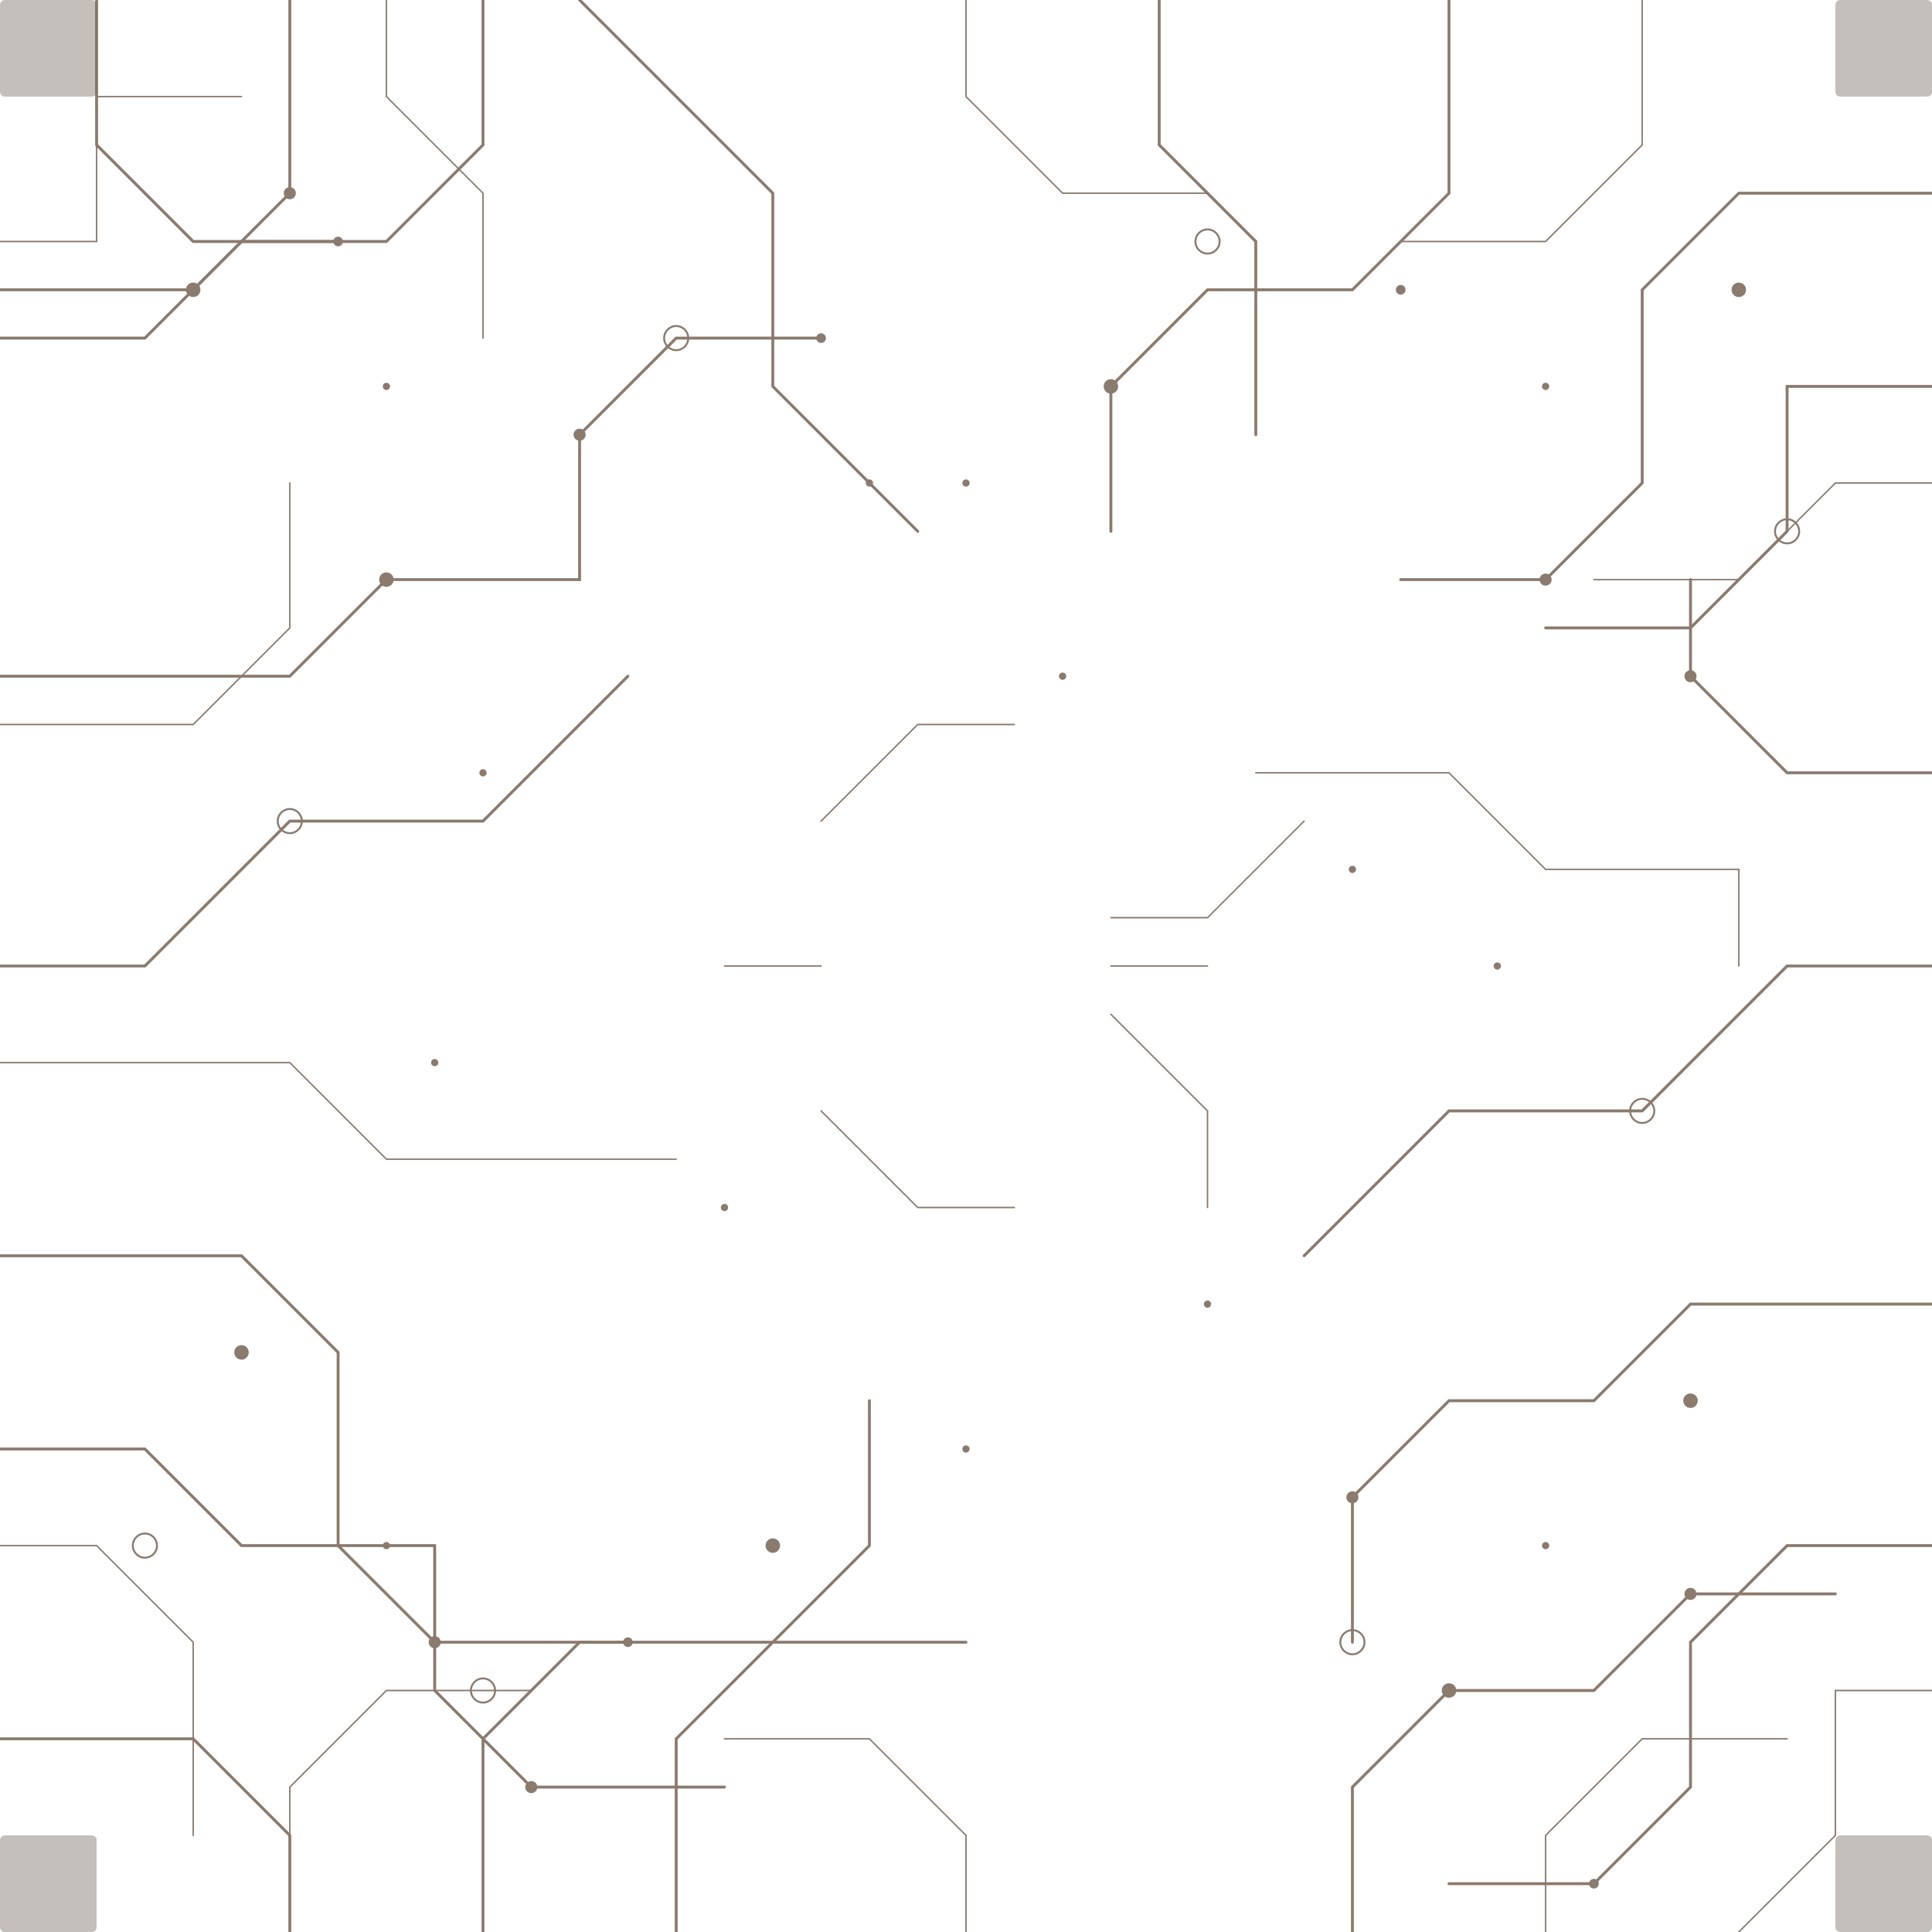
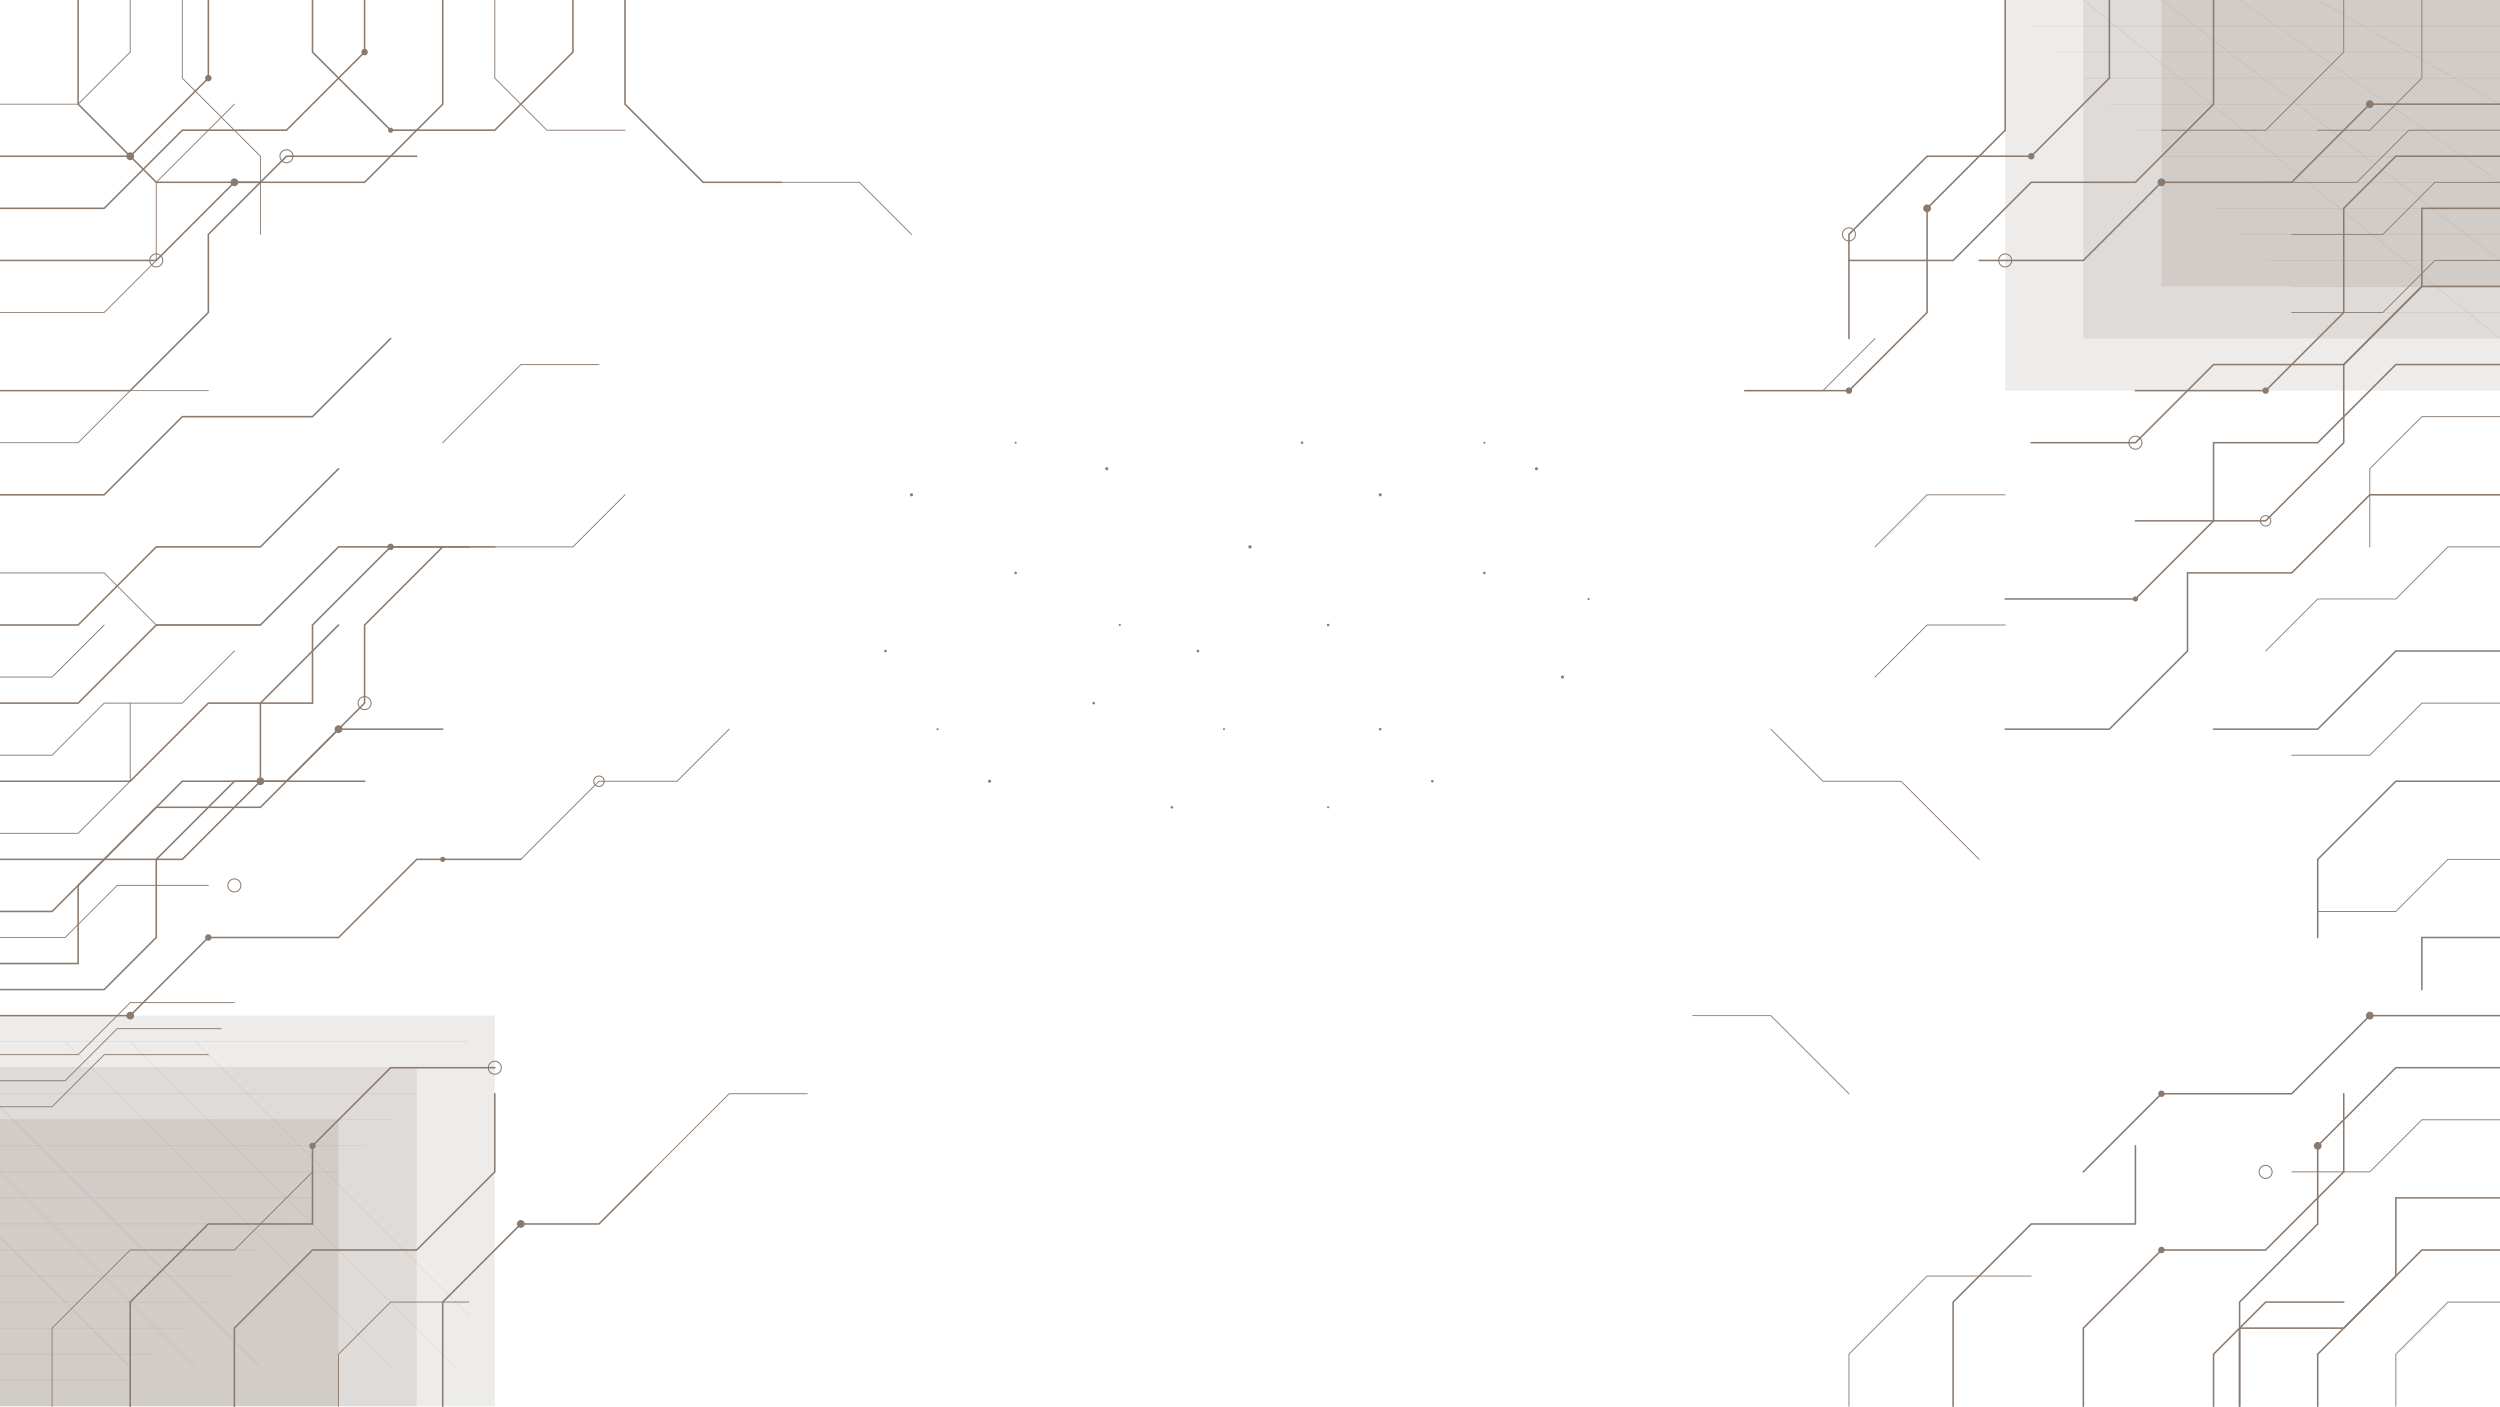
- <svg xmlns="http://www.w3.org/2000/svg" width="800" height="800" viewBox="0 0 800 800" fill="none">
+ <svg xmlns="http://www.w3.org/2000/svg" viewBox="0 0 1920 1080" fill="none">
  <defs>
    <style>
-       .trace { stroke: #8B7A6E; stroke-width: 1.2; stroke-linecap: round; fill: none; }
-       .trace-thin { stroke: #8B7A6E; stroke-width: 0.6; stroke-linecap: round; fill: none; }
-       .node { fill: #8B7A6E; }
-       .node-ring { stroke: #8B7A6E; stroke-width: 0.8; fill: none; }
-       .pad { fill: #6B5E52; opacity: 0.4; }
+       .t { stroke: #8B7A6E; stroke-width: 1.2; stroke-linecap: round; fill: none; }
+       .tt { stroke: #8B7A6E; stroke-width: 0.7; stroke-linecap: round; fill: none; }
+       .n { fill: #8B7A6E; }
+       .nr { stroke: #8B7A6E; stroke-width: 0.8; fill: none; }
+       .cp { fill: #6B5E52; opacity: 0.12; }
+       .hatch { stroke: #6B5E52; stroke-width: 0.4; opacity: 0.18; }
    </style>
  </defs>
-   <path class="trace" d="M0 120 H80 L120 80 V0" />
-   <path class="trace" d="M0 140 H60 L100 100 H160 L200 60 V0" />
-   <path class="trace-thin" d="M0 100 H40 V40 H100" />
-   <path class="trace" d="M0 280 H120 L160 240 H240 V180 L280 140 H340" />
-   <path class="trace-thin" d="M0 300 H80 L120 260 V200" />
-   <path class="trace" d="M40 0 V60 L80 100 H140" />
-   <path class="trace-thin" d="M160 0 V40 L200 80 V140" />
-   <path class="trace" d="M800 80 H720 L680 120 V200 L640 240 H580" />
-   <path class="trace" d="M800 160 H740 V220 L700 260 H640" />
-   <path class="trace-thin" d="M800 200 H760 L720 240 H660" />
-   <path class="trace" d="M600 0 V80 L560 120 H500 L460 160 V220" />
-   <path class="trace-thin" d="M680 0 V60 L640 100 H580" />
-   <path class="trace" d="M800 320 H740 L700 280 V240" />
-   <path class="trace" d="M0 520 H100 L140 560 V640 L180 680 H260" />
-   <path class="trace" d="M0 600 H60 L100 640 H180 V700 L220 740 H300" />
-   <path class="trace-thin" d="M0 640 H40 L80 680 V760" />
-   <path class="trace" d="M0 720 H80 L120 760 V800" />
-   <path class="trace-thin" d="M120 800 V740 L160 700 H220" />
-   <path class="trace" d="M200 800 V720 L240 680 H320 L360 640 V580" />
-   <path class="trace" d="M800 540 H700 L660 580 H600 L560 620 V680" />
-   <path class="trace" d="M800 640 H740 L700 680 V740 L660 780 H600" />
-   <path class="trace-thin" d="M800 700 H760 V760 L720 800" />
-   <path class="trace" d="M560 800 V740 L600 700 H660 L700 660 H760" />
-   <path class="trace-thin" d="M640 800 V760 L680 720 H740" />
-   <path class="trace-thin" d="M340 340 L380 300 H420" />
-   <path class="trace-thin" d="M460 380 H500 L540 340" />
-   <path class="trace-thin" d="M340 460 L380 500 H420" />
-   <path class="trace-thin" d="M460 420 L500 460 V500" />
-   <path class="trace-thin" d="M300 400 H340" />
-   <path class="trace-thin" d="M460 400 H500" />
-   <path class="trace" d="M240 0 L320 80 V160 L380 220" />
-   <path class="trace" d="M0 400 H60 L120 340 H200 L260 280" />
-   <path class="trace" d="M800 400 H740 L680 460 H600 L540 520" />
-   <path class="trace-thin" d="M400 0 V40 L440 80 H500" />
-   <path class="trace-thin" d="M400 800 V760 L360 720 H300" />
-   <path class="trace-thin" d="M0 440 H120 L160 480 H280" />
-   <path class="trace-thin" d="M520 320 H600 L640 360 H720 V400" />
-   <path class="trace" d="M280 800 V720 L320 680 H400" />
-   <path class="trace" d="M480 0 V60 L520 100 V180" />
-   <circle class="node" cx="80" cy="120" r="3" />
-   <circle class="node" cx="120" cy="80" r="2.5" />
-   <circle class="node" cx="160" cy="240" r="3" />
-   <circle class="node" cx="240" cy="180" r="2.5" />
-   <circle class="node" cx="340" cy="140" r="2" />
-   <circle class="node" cx="140" cy="100" r="2" />
-   <circle class="node" cx="720" cy="120" r="3" />
-   <circle class="node" cx="640" cy="240" r="2.5" />
-   <circle class="node" cx="580" cy="120" r="2" />
-   <circle class="node" cx="460" cy="160" r="3" />
-   <circle class="node" cx="700" cy="280" r="2.5" />
-   <circle class="node" cx="100" cy="560" r="3" />
-   <circle class="node" cx="180" cy="680" r="2.5" />
-   <circle class="node" cx="260" cy="680" r="2" />
-   <circle class="node" cx="320" cy="640" r="3" />
-   <circle class="node" cx="220" cy="740" r="2.5" />
-   <circle class="node" cx="700" cy="580" r="3" />
-   <circle class="node" cx="560" cy="620" r="2.5" />
-   <circle class="node" cx="660" cy="780" r="2" />
-   <circle class="node" cx="600" cy="700" r="3" />
-   <circle class="node" cx="700" cy="660" r="2.5" />
-   <circle class="node-ring" cx="280" cy="140" r="5" />
-   <circle class="node-ring" cx="500" cy="100" r="5" />
-   <circle class="node-ring" cx="120" cy="340" r="5" />
-   <circle class="node-ring" cx="680" cy="460" r="5" />
-   <circle class="node-ring" cx="200" cy="700" r="5" />
-   <circle class="node-ring" cx="560" cy="680" r="5" />
-   <circle class="node-ring" cx="740" cy="220" r="5" />
-   <circle class="node-ring" cx="60" cy="640" r="5" />
-   <rect class="pad" x="0" y="0" width="40" height="40" rx="2" />
-   <rect class="pad" x="760" y="0" width="40" height="40" rx="2" />
-   <rect class="pad" x="0" y="760" width="40" height="40" rx="2" />
-   <rect class="pad" x="760" y="760" width="40" height="40" rx="2" />
-   <circle class="node" cx="200" cy="320" r="1.5" />
-   <circle class="node" cx="360" cy="200" r="1.5" />
-   <circle class="node" cx="440" cy="280" r="1.5" />
-   <circle class="node" cx="560" cy="360" r="1.5" />
-   <circle class="node" cx="300" cy="500" r="1.5" />
-   <circle class="node" cx="500" cy="540" r="1.5" />
-   <circle class="node" cx="180" cy="440" r="1.5" />
-   <circle class="node" cx="620" cy="400" r="1.5" />
-   <circle class="node" cx="400" cy="600" r="1.5" />
-   <circle class="node" cx="400" cy="200" r="1.5" />
-   <circle class="node" cx="160" cy="160" r="1.5" />
-   <circle class="node" cx="640" cy="160" r="1.5" />
-   <circle class="node" cx="160" cy="640" r="1.5" />
-   <circle class="node" cx="640" cy="640" r="1.5" />
+   <rect class="cp" x="0" y="780" width="380" height="300" rx="0" />
+   <rect class="cp" x="0" y="820" width="320" height="260" rx="0" />
+   <rect class="cp" x="0" y="860" width="260" height="220" rx="0" />
+   <line class="hatch" x1="0" y1="800" x2="360" y2="800" />
+   <line class="hatch" x1="0" y1="820" x2="340" y2="820" />
+   <line class="hatch" x1="0" y1="840" x2="320" y2="840" />
+   <line class="hatch" x1="0" y1="860" x2="300" y2="860" />
+   <line class="hatch" x1="0" y1="880" x2="280" y2="880" />
+   <line class="hatch" x1="0" y1="900" x2="260" y2="900" />
+   <line class="hatch" x1="0" y1="920" x2="240" y2="920" />
+   <line class="hatch" x1="0" y1="940" x2="220" y2="940" />
+   <line class="hatch" x1="0" y1="960" x2="200" y2="960" />
+   <line class="hatch" x1="0" y1="980" x2="180" y2="980" />
+   <line class="hatch" x1="0" y1="1000" x2="160" y2="1000" />
+   <line class="hatch" x1="0" y1="1020" x2="140" y2="1020" />
+   <line class="hatch" x1="0" y1="1040" x2="120" y2="1040" />
+   <line class="hatch" x1="0" y1="1060" x2="100" y2="1060" />
+   <line class="hatch" x1="0" y1="850" x2="200" y2="1050" />
+   <line class="hatch" x1="0" y1="900" x2="150" y2="1050" />
+   <line class="hatch" x1="0" y1="950" x2="100" y2="1050" />
+   <line class="hatch" x1="50" y1="800" x2="300" y2="1050" />
+   <line class="hatch" x1="100" y1="800" x2="350" y2="1050" />
+   <line class="hatch" x1="150" y1="800" x2="360" y2="1010" />
+   <path class="t" d="M0 780 H100 L160 720 H260 L320 660 H400" />
+   <path class="t" d="M0 760 H80 L120 720 V660 L180 600 H280" />
+   <path class="t" d="M0 740 H60 V680 L120 620 H200 L260 560 H340" />
+   <path class="t" d="M0 700 H40 L80 660 H140 L200 600 V540 L260 480" />
+   <path class="tt" d="M0 720 H50 L90 680 H160" />
+   <path class="t" d="M0 660 H80 L140 600 H220 L280 540 V480 L340 420" />
+   <path class="tt" d="M0 640 H60 L100 600 V540" />
+   <path class="t" d="M0 600 H100 L160 540 H240 V480 L300 420 H380" />
+   <path class="tt" d="M0 580 H40 L80 540 H140 L180 500" />
+   <path class="t" d="M0 540 H60 L120 480 H200 L260 420 H360" />
+   <path class="tt" d="M40 1080 V1020 L100 960 H180 L240 900" />
+   <path class="t" d="M100 1080 V1000 L160 940 H240 V880 L300 820 H380" />
+   <path class="t" d="M180 1080 V1020 L240 960 H320 L380 900 V840" />
+   <path class="tt" d="M260 1080 V1040 L300 1000 H360" />
+   <path class="t" d="M340 1080 V1000 L400 940 H460 L500 900" />
+   <path class="tt" d="M0 810 H60 L100 770 H180" />
+   <path class="tt" d="M0 830 H50 L90 790 H170" />
+   <path class="tt" d="M0 850 H40 L80 810 H160" />
+   <rect class="cp" x="1540" y="0" width="380" height="300" rx="0" />
+   <rect class="cp" x="1600" y="0" width="320" height="260" rx="0" />
+   <rect class="cp" x="1660" y="0" width="260" height="220" rx="0" />
+   <line class="hatch" x1="1560" y1="20" x2="1920" y2="20" />
+   <line class="hatch" x1="1580" y1="40" x2="1920" y2="40" />
+   <line class="hatch" x1="1600" y1="60" x2="1920" y2="60" />
+   <line class="hatch" x1="1620" y1="80" x2="1920" y2="80" />
+   <line class="hatch" x1="1640" y1="100" x2="1920" y2="100" />
+   <line class="hatch" x1="1660" y1="120" x2="1920" y2="120" />
+   <line class="hatch" x1="1680" y1="140" x2="1920" y2="140" />
+   <line class="hatch" x1="1700" y1="160" x2="1920" y2="160" />
+   <line class="hatch" x1="1720" y1="180" x2="1920" y2="180" />
+   <line class="hatch" x1="1740" y1="200" x2="1920" y2="200" />
+   <line class="hatch" x1="1760" y1="220" x2="1920" y2="220" />
+   <line class="hatch" x1="1780" y1="240" x2="1920" y2="240" />
+   <line class="hatch" x1="1600" y1="0" x2="1920" y2="260" />
+   <line class="hatch" x1="1660" y1="0" x2="1920" y2="200" />
+   <line class="hatch" x1="1720" y1="0" x2="1920" y2="140" />
+   <line class="hatch" x1="1780" y1="0" x2="1920" y2="80" />
+   <path class="t" d="M1920 80 H1820 L1760 140 H1660 L1600 200 H1520" />
+   <path class="t" d="M1920 120 H1840 L1800 160 V240 L1740 300 H1640" />
+   <path class="t" d="M1920 160 H1860 V220 L1800 280 H1700 L1640 340 H1560" />
+   <path class="t" d="M1920 220 H1860 L1800 280 V340 L1740 400 H1640" />
+   <path class="tt" d="M1920 200 H1870 L1830 240 H1760" />
+   <path class="t" d="M1920 280 H1840 L1780 340 H1700 V400 L1640 460 H1540" />
+   <path class="tt" d="M1920 320 H1860 L1820 360 V420" />
+   <path class="t" d="M1920 380 H1820 L1760 440 H1680 V500 L1620 560 H1540" />
+   <path class="tt" d="M1920 420 H1880 L1840 460 H1780 L1740 500" />
+   <path class="t" d="M1700 0 V80 L1640 140 H1560 L1500 200 H1420" />
+   <path class="t" d="M1620 0 V60 L1560 120 H1480 L1420 180 V260" />
+   <path class="t" d="M1540 0 V100 L1480 160 V240 L1420 300 H1340" />
+   <path class="tt" d="M1800 0 V40 L1740 100 H1660" />
+   <path class="tt" d="M1860 0 V60 L1820 100 H1780" />
+   <path class="tt" d="M1920 100 H1850 L1810 140 H1740" />
+   <path class="tt" d="M1920 140 H1870 L1830 180 H1760" />
+   <path class="t" d="M0 120 H100 L160 60 V0" />
+   <path class="t" d="M0 160 H80 L140 100 H220 L280 40 V0" />
+   <path class="tt" d="M0 80 H60 L100 40 V0" />
+   <path class="t" d="M0 200 H120 L180 140 H280 L340 80 V0" />
+   <path class="tt" d="M0 240 H80 L120 200 V140 L180 80" />
+   <path class="t" d="M0 300 H100 L160 240 V180 L220 120 H320" />
+   <path class="tt" d="M0 340 H60 L100 300 H160" />
+   <path class="t" d="M0 380 H80 L140 320 H240 L300 260" />
+   <path class="t" d="M60 0 V80 L120 140 H200" />
+   <path class="tt" d="M140 0 V60 L200 120 V180" />
+   <path class="t" d="M240 0 V40 L300 100 H380 L440 40 V0" />
+   <path class="tt" d="M380 0 V60 L420 100 H480" />
+   <path class="t" d="M480 0 V80 L540 140 H600" />
+   <circle class="n" cx="100" cy="120" r="3" />
+   <circle class="n" cx="160" cy="60" r="2.5" />
+   <circle class="n" cx="280" cy="40" r="2.5" />
+   <circle class="n" cx="180" cy="140" r="3" />
+   <circle class="n" cx="300" cy="100" r="2" />
+   <circle class="nr" cx="220" cy="120" r="5" />
+   <circle class="nr" cx="120" cy="200" r="5" />
+   <path class="t" d="M1920 780 H1820 L1760 840 H1660 L1600 900" />
+   <path class="t" d="M1920 820 H1840 L1780 880 V940 L1720 1000 V1080" />
+   <path class="tt" d="M1920 860 H1860 L1820 900 H1760" />
+   <path class="t" d="M1920 920 H1840 V980 L1780 1040 V1080" />
+   <path class="t" d="M1920 960 H1860 L1800 1020 H1720 V1080" />
+   <path class="tt" d="M1920 1000 H1880 L1840 1040 V1080" />
+   <path class="t" d="M1600 1080 V1020 L1660 960 H1740 L1800 900 V840" />
+   <path class="t" d="M1500 1080 V1000 L1560 940 H1640 V880" />
+   <path class="tt" d="M1420 1080 V1040 L1480 980 H1560" />
+   <path class="t" d="M1700 1080 V1040 L1740 1000 H1800" />
+   <circle class="n" cx="1820" cy="780" r="3" />
+   <circle class="n" cx="1660" cy="840" r="2.5" />
+   <circle class="n" cx="1780" cy="880" r="3" />
+   <circle class="n" cx="1660" cy="960" r="2.5" />
+   <circle class="nr" cx="1740" cy="900" r="5" />
+   <path class="tt" d="M0 440 H80 L120 480 H200" />
+   <path class="t" d="M0 480 H60 L120 420 H200 L260 360" />
+   <path class="tt" d="M0 520 H40 L80 480" />
+   <path class="t" d="M1920 500 H1840 L1780 560 H1700" />
+   <path class="tt" d="M1920 540 H1860 L1820 580 H1760" />
+   <path class="t" d="M1920 600 H1840 L1780 660 V720" />
+   <path class="tt" d="M1920 660 H1880 L1840 700 H1780" />
+   <path class="t" d="M1920 720 H1860 V760" />
+   <path class="tt" d="M400 660 L460 600 H520 L560 560" />
+   <path class="tt" d="M380 420 H440 L480 380" />
+   <path class="tt" d="M340 340 L400 280 H460" />
+   <path class="tt" d="M1540 380 H1480 L1440 420" />
+   <path class="tt" d="M1520 660 L1460 600 H1400 L1360 560" />
+   <path class="tt" d="M1540 480 H1480 L1440 520" />
+   <path class="tt" d="M600 140 H660 L700 180" />
+   <path class="tt" d="M500 900 L560 840 H620" />
+   <path class="tt" d="M1340 300 H1400 L1440 260" />
+   <path class="tt" d="M1420 840 L1360 780 H1300" />
+   <circle class="n" cx="100" cy="780" r="3" />
+   <circle class="n" cx="260" cy="560" r="3" />
+   <circle class="n" cx="160" cy="720" r="2.5" />
+   <circle class="n" cx="340" cy="660" r="2" />
+   <circle class="n" cx="400" cy="940" r="3" />
+   <circle class="n" cx="240" cy="880" r="2.5" />
+   <circle class="n" cx="300" cy="420" r="2.5" />
+   <circle class="n" cx="200" cy="600" r="3" />
+   <circle class="nr" cx="280" cy="540" r="5" />
+   <circle class="nr" cx="180" cy="680" r="5" />
+   <circle class="nr" cx="380" cy="820" r="5" />
+   <circle class="nr" cx="460" cy="600" r="4" />
+   <circle class="n" cx="1820" cy="80" r="3" />
+   <circle class="n" cx="1660" cy="140" r="3" />
+   <circle class="n" cx="1740" cy="300" r="2.5" />
+   <circle class="n" cx="1560" cy="120" r="2.5" />
+   <circle class="n" cx="1640" cy="460" r="2" />
+   <circle class="n" cx="1480" cy="160" r="3" />
+   <circle class="n" cx="1420" cy="300" r="2.5" />
+   <circle class="nr" cx="1640" cy="340" r="5" />
+   <circle class="nr" cx="1540" cy="200" r="5" />
+   <circle class="nr" cx="1740" cy="400" r="4" />
+   <circle class="nr" cx="1420" cy="180" r="5" />
+   <circle class="n" cx="700" cy="380" r="1.2" />
+   <circle class="n" cx="780" cy="440" r="1" />
+   <circle class="n" cx="850" cy="360" r="1.2" />
+   <circle class="n" cx="920" cy="500" r="1" />
+   <circle class="n" cx="960" cy="420" r="1.3" />
+   <circle class="n" cx="1020" cy="480" r="1" />
+   <circle class="n" cx="1060" cy="380" r="1.2" />
+   <circle class="n" cx="1140" cy="440" r="1" />
+   <circle class="n" cx="1200" cy="520" r="1.2" />
+   <circle class="n" cx="840" cy="540" r="1" />
+   <circle class="n" cx="760" cy="600" r="1.2" />
+   <circle class="n" cx="1100" cy="600" r="1" />
+   <circle class="n" cx="1180" cy="360" r="1.2" />
+   <circle class="n" cx="680" cy="500" r="1" />
+   <circle class="n" cx="900" cy="620" r="1" />
+   <circle class="n" cx="1000" cy="340" r="1" />
+   <circle class="n" cx="1060" cy="560" r="1" />
+   <circle class="n" cx="860" cy="480" r="0.8" />
+   <circle class="n" cx="940" cy="560" r="0.8" />
+   <circle class="n" cx="1020" cy="620" r="0.8" />
+   <circle class="n" cx="780" cy="340" r="0.8" />
+   <circle class="n" cx="1140" cy="340" r="0.8" />
+   <circle class="n" cx="720" cy="560" r="0.8" />
+   <circle class="n" cx="1220" cy="460" r="0.8" />
</svg>
